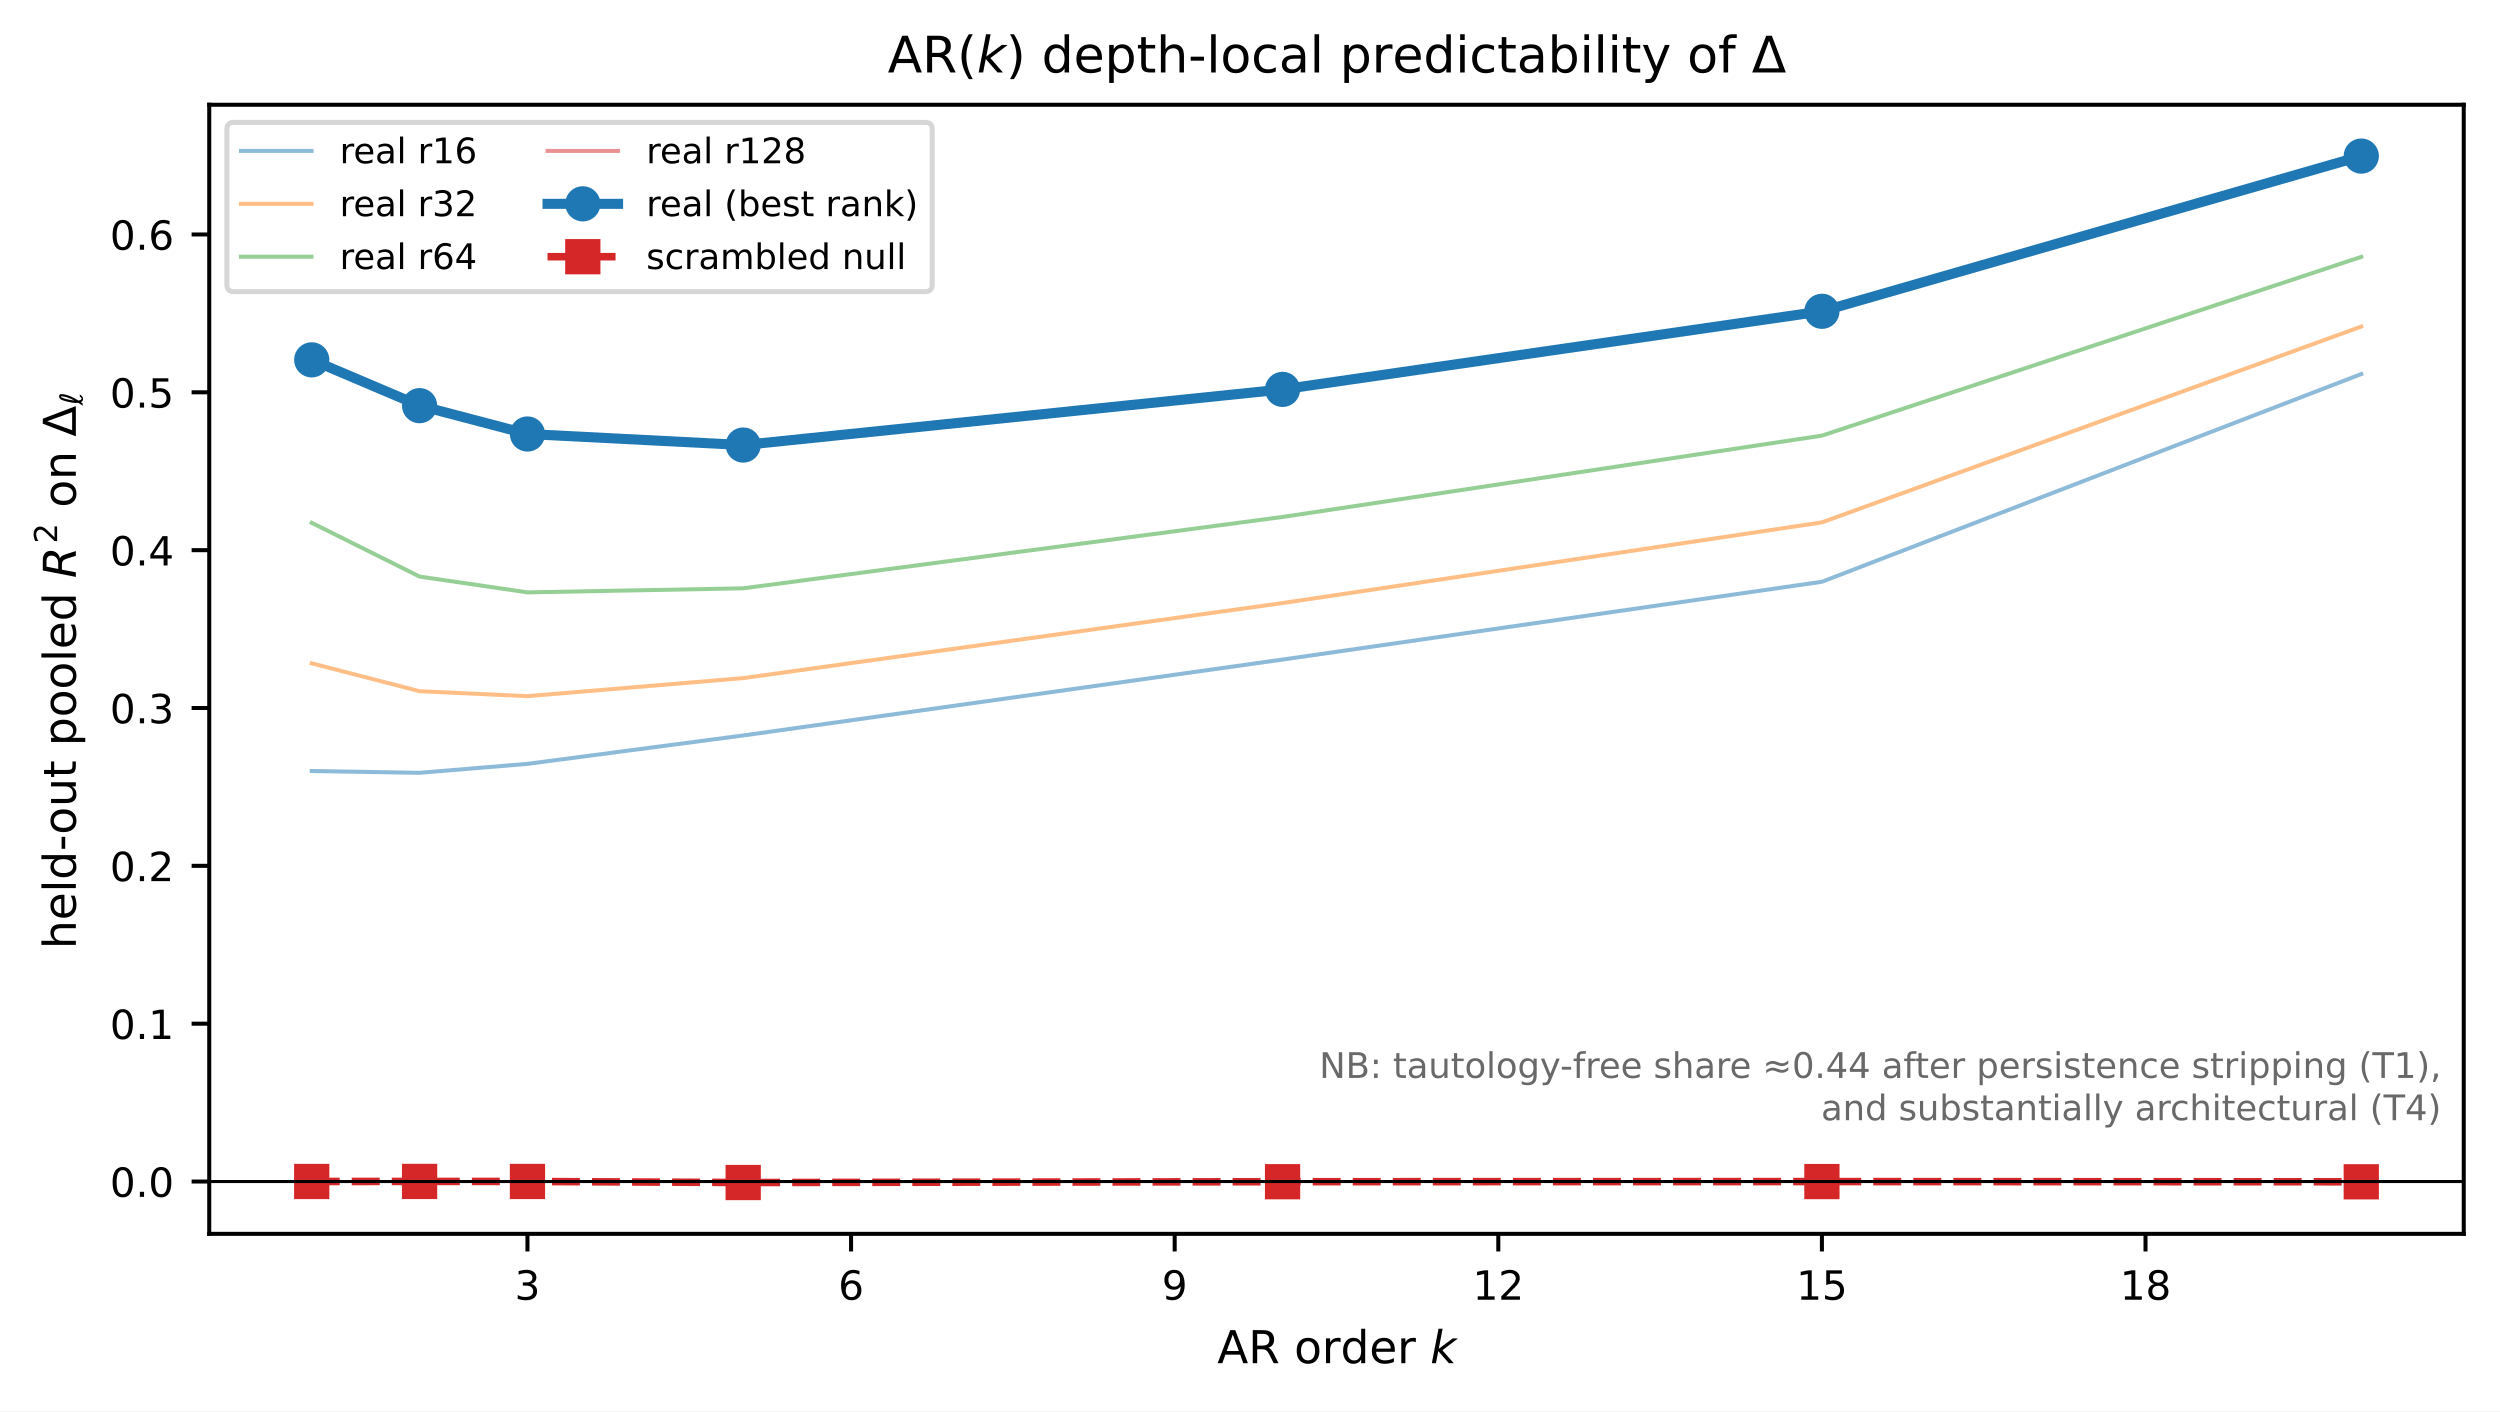
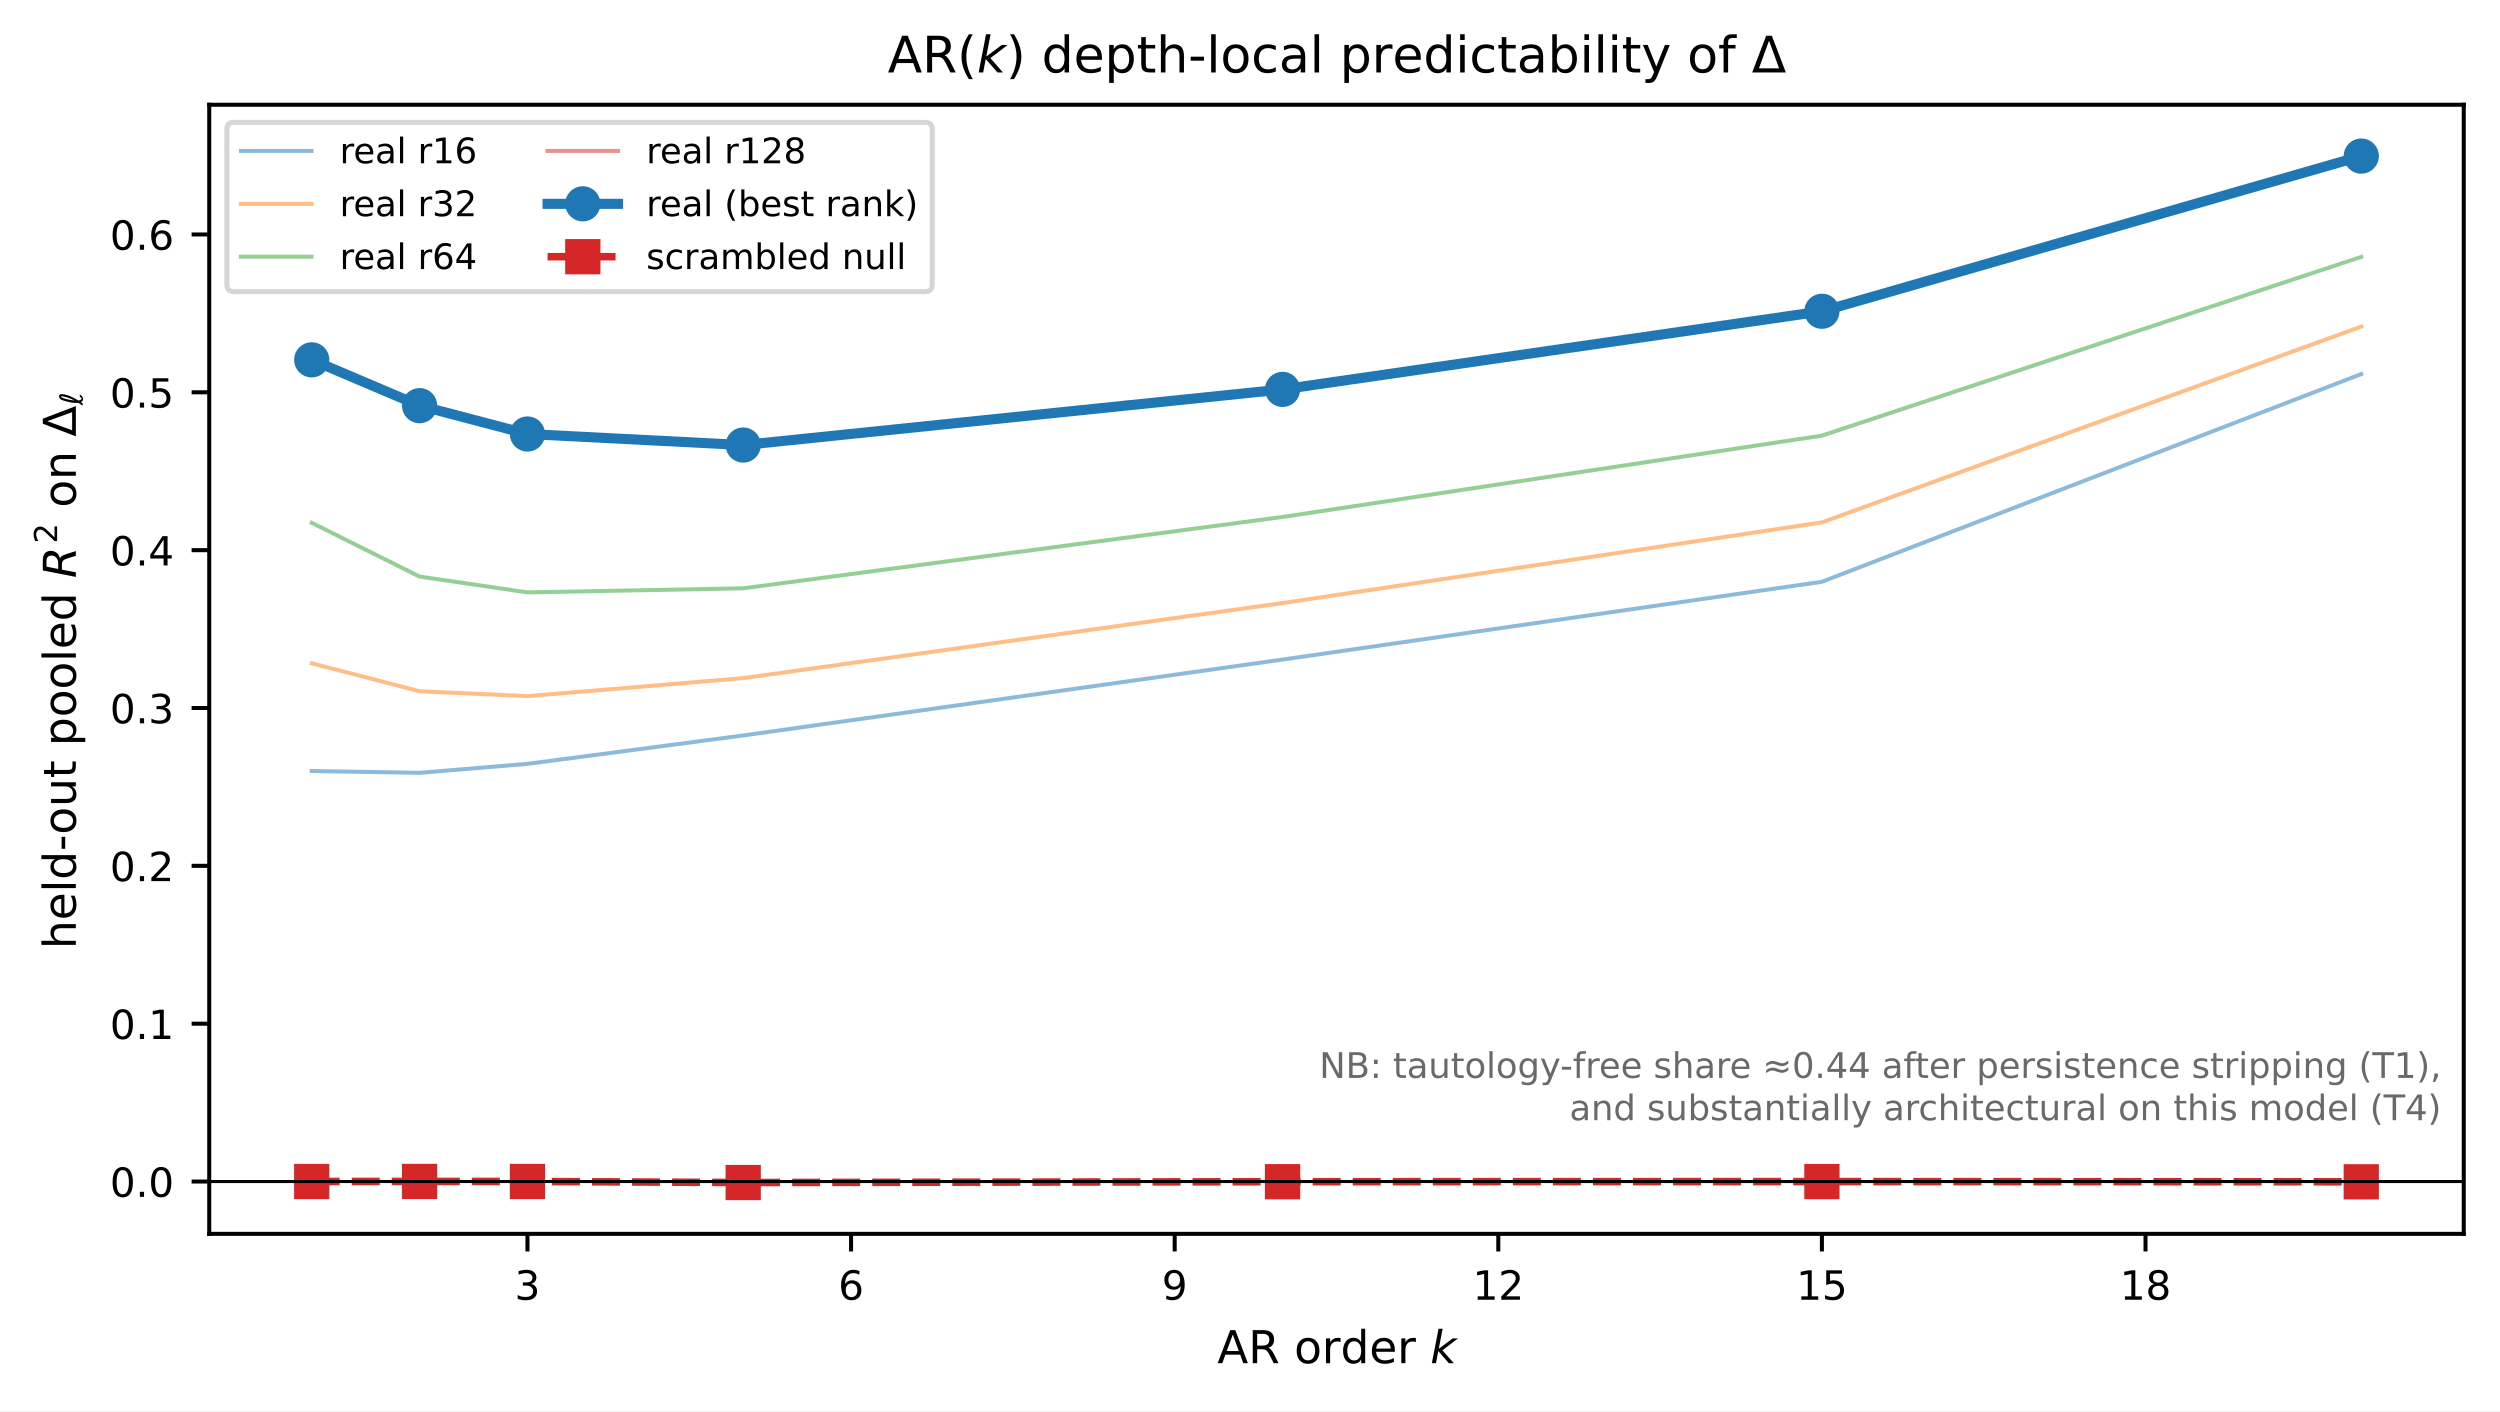
<svg xmlns="http://www.w3.org/2000/svg" xmlns:xlink="http://www.w3.org/1999/xlink" width="496.382pt" height="280.185pt" viewBox="0 0 496.382 280.185" version="1.1">
  <defs>
    <style type="text/css">*{stroke-linejoin: round; stroke-linecap: butt}</style>
  </defs>
  <g id="figure_1">
    <g id="patch_1">
      <path d="M 0 280.185  L 496.382 280.185  L 496.382 0  L 0 0  z " style="fill: #ffffff" />
    </g>
    <g id="axes_1">
      <g id="patch_2">
        <path d="M 41.545 244.983  L 489.183 244.983  L 489.183 20.8  L 41.545 20.8  z " style="fill: #ffffff" />
      </g>
      <g id="matplotlib.axis_1">
        <g id="xtick_1">
          <g id="line2d_1">
            <defs>
              <path id="m513581c044" d="M 0 0  L 0 3.5  " style="stroke: #000000; stroke-width: 0.8" />
            </defs>
            <g>
              <use xlink:href="#m513581c044" x="104.728" y="244.983" style="stroke: #000000; stroke-width: 0.8" />
            </g>
          </g>
          <g id="text_1">
            <text style="font-size: 8px; font-family: 'DejaVu Sans', 'Bitstream Vera Sans', 'Computer Modern Sans Serif', 'Lucida Grande', 'Verdana', 'Geneva', 'Lucid', 'Arial', 'Helvetica', 'Avant Garde', sans-serif; text-anchor: middle" x="104.728" y="258.061" transform="rotate(-0 104.7279 258.0615)">3</text>
          </g>
        </g>
        <g id="xtick_2">
          <g id="line2d_2">
            <g>
              <use xlink:href="#m513581c044" x="168.982" y="244.983" style="stroke: #000000; stroke-width: 0.8" />
            </g>
          </g>
          <g id="text_2">
            <text style="font-size: 8px; font-family: 'DejaVu Sans', 'Bitstream Vera Sans', 'Computer Modern Sans Serif', 'Lucida Grande', 'Verdana', 'Geneva', 'Lucid', 'Arial', 'Helvetica', 'Avant Garde', sans-serif; text-anchor: middle" x="168.982" y="258.061" transform="rotate(-0 168.9822 258.0615)">6</text>
          </g>
        </g>
        <g id="xtick_3">
          <g id="line2d_3">
            <g>
              <use xlink:href="#m513581c044" x="233.236" y="244.983" style="stroke: #000000; stroke-width: 0.8" />
            </g>
          </g>
          <g id="text_3">
            <text style="font-size: 8px; font-family: 'DejaVu Sans', 'Bitstream Vera Sans', 'Computer Modern Sans Serif', 'Lucida Grande', 'Verdana', 'Geneva', 'Lucid', 'Arial', 'Helvetica', 'Avant Garde', sans-serif; text-anchor: middle" x="233.236" y="258.061" transform="rotate(-0 233.2364 258.0615)">9</text>
          </g>
        </g>
        <g id="xtick_4">
          <g id="line2d_4">
            <g>
              <use xlink:href="#m513581c044" x="297.491" y="244.983" style="stroke: #000000; stroke-width: 0.8" />
            </g>
          </g>
          <g id="text_4">
            <text style="font-size: 8px; font-family: 'DejaVu Sans', 'Bitstream Vera Sans', 'Computer Modern Sans Serif', 'Lucida Grande', 'Verdana', 'Geneva', 'Lucid', 'Arial', 'Helvetica', 'Avant Garde', sans-serif; text-anchor: middle" x="297.491" y="258.061" transform="rotate(-0 297.4907 258.0615)">12</text>
          </g>
        </g>
        <g id="xtick_5">
          <g id="line2d_5">
            <g>
              <use xlink:href="#m513581c044" x="361.745" y="244.983" style="stroke: #000000; stroke-width: 0.8" />
            </g>
          </g>
          <g id="text_5">
            <text style="font-size: 8px; font-family: 'DejaVu Sans', 'Bitstream Vera Sans', 'Computer Modern Sans Serif', 'Lucida Grande', 'Verdana', 'Geneva', 'Lucid', 'Arial', 'Helvetica', 'Avant Garde', sans-serif; text-anchor: middle" x="361.745" y="258.061" transform="rotate(-0 361.7449 258.0615)">15</text>
          </g>
        </g>
        <g id="xtick_6">
          <g id="line2d_6">
            <g>
              <use xlink:href="#m513581c044" x="425.999" y="244.983" style="stroke: #000000; stroke-width: 0.8" />
            </g>
          </g>
          <g id="text_6">
            <text style="font-size: 8px; font-family: 'DejaVu Sans', 'Bitstream Vera Sans', 'Computer Modern Sans Serif', 'Lucida Grande', 'Verdana', 'Geneva', 'Lucid', 'Arial', 'Helvetica', 'Avant Garde', sans-serif; text-anchor: middle" x="425.999" y="258.061" transform="rotate(-0 425.9992 258.0615)">18</text>
          </g>
        </g>
        <g id="text_7">
          <g transform="translate(241.6936 270.8233)">
            <text>
              <tspan x="0" y="-0.156" style="font-size: 9px; font-family: 'DejaVu Sans'">A</tspan>
              <tspan x="6.157" y="-0.156" style="font-size: 9px; font-family: 'DejaVu Sans'">R</tspan>
              <tspan x="12.41" y="-0.156" style="font-size: 9px; font-family: 'DejaVu Sans'"> </tspan>
              <tspan x="15.271" y="-0.156" style="font-size: 9px; font-family: 'DejaVu Sans'">o</tspan>
              <tspan x="20.777" y="-0.156" style="font-size: 9px; font-family: 'DejaVu Sans'">r</tspan>
              <tspan x="24.478" y="-0.156" style="font-size: 9px; font-family: 'DejaVu Sans'">d</tspan>
              <tspan x="30.19" y="-0.156" style="font-size: 9px; font-family: 'DejaVu Sans'">e</tspan>
              <tspan x="35.728" y="-0.156" style="font-size: 9px; font-family: 'DejaVu Sans'">r</tspan>
              <tspan x="39.428" y="-0.156" style="font-size: 9px; font-family: 'DejaVu Sans'"> </tspan>
              <tspan x="42.289" y="-0.156" style="font-style: oblique; font-size: 9px; font-family: 'DejaVu Sans'">k</tspan>
            </text>
          </g>
        </g>
      </g>
      <g id="matplotlib.axis_2">
        <g id="ytick_1">
          <g id="line2d_7">
            <defs>
              <path id="m32dd1cf0d6" d="M 0 0  L -3.5 0  " style="stroke: #000000; stroke-width: 0.8" />
            </defs>
            <g>
              <use xlink:href="#m32dd1cf0d6" x="41.545" y="234.599" style="stroke: #000000; stroke-width: 0.8" />
            </g>
          </g>
          <g id="text_8">
            <text style="font-size: 8px; font-family: 'DejaVu Sans', 'Bitstream Vera Sans', 'Computer Modern Sans Serif', 'Lucida Grande', 'Verdana', 'Geneva', 'Lucid', 'Arial', 'Helvetica', 'Avant Garde', sans-serif; text-anchor: end" x="34.545" y="237.638" transform="rotate(-0 34.54461 237.6377)">0.0</text>
          </g>
        </g>
        <g id="ytick_2">
          <g id="line2d_8">
            <g>
              <use xlink:href="#m32dd1cf0d6" x="41.545" y="203.258" style="stroke: #000000; stroke-width: 0.8" />
            </g>
          </g>
          <g id="text_9">
            <text style="font-size: 8px; font-family: 'DejaVu Sans', 'Bitstream Vera Sans', 'Computer Modern Sans Serif', 'Lucida Grande', 'Verdana', 'Geneva', 'Lucid', 'Arial', 'Helvetica', 'Avant Garde', sans-serif; text-anchor: end" x="34.545" y="206.297" transform="rotate(-0 34.54461 206.2966)">0.1</text>
          </g>
        </g>
        <g id="ytick_3">
          <g id="line2d_9">
            <g>
              <use xlink:href="#m32dd1cf0d6" x="41.545" y="171.916" style="stroke: #000000; stroke-width: 0.8" />
            </g>
          </g>
          <g id="text_10">
            <text style="font-size: 8px; font-family: 'DejaVu Sans', 'Bitstream Vera Sans', 'Computer Modern Sans Serif', 'Lucida Grande', 'Verdana', 'Geneva', 'Lucid', 'Arial', 'Helvetica', 'Avant Garde', sans-serif; text-anchor: end" x="34.545" y="174.956" transform="rotate(-0 34.54461 174.9555)">0.2</text>
          </g>
        </g>
        <g id="ytick_4">
          <g id="line2d_10">
            <g>
              <use xlink:href="#m32dd1cf0d6" x="41.545" y="140.575" style="stroke: #000000; stroke-width: 0.8" />
            </g>
          </g>
          <g id="text_11">
            <text style="font-size: 8px; font-family: 'DejaVu Sans', 'Bitstream Vera Sans', 'Computer Modern Sans Serif', 'Lucida Grande', 'Verdana', 'Geneva', 'Lucid', 'Arial', 'Helvetica', 'Avant Garde', sans-serif; text-anchor: end" x="34.545" y="143.614" transform="rotate(-0 34.54461 143.6145)">0.3</text>
          </g>
        </g>
        <g id="ytick_5">
          <g id="line2d_11">
            <g>
              <use xlink:href="#m32dd1cf0d6" x="41.545" y="109.234" style="stroke: #000000; stroke-width: 0.8" />
            </g>
          </g>
          <g id="text_12">
            <text style="font-size: 8px; font-family: 'DejaVu Sans', 'Bitstream Vera Sans', 'Computer Modern Sans Serif', 'Lucida Grande', 'Verdana', 'Geneva', 'Lucid', 'Arial', 'Helvetica', 'Avant Garde', sans-serif; text-anchor: end" x="34.545" y="112.273" transform="rotate(-0 34.54461 112.2734)">0.4</text>
          </g>
        </g>
        <g id="ytick_6">
          <g id="line2d_12">
            <g>
              <use xlink:href="#m32dd1cf0d6" x="41.545" y="77.893" style="stroke: #000000; stroke-width: 0.8" />
            </g>
          </g>
          <g id="text_13">
            <text style="font-size: 8px; font-family: 'DejaVu Sans', 'Bitstream Vera Sans', 'Computer Modern Sans Serif', 'Lucida Grande', 'Verdana', 'Geneva', 'Lucid', 'Arial', 'Helvetica', 'Avant Garde', sans-serif; text-anchor: end" x="34.545" y="80.932" transform="rotate(-0 34.54461 80.93232)">0.5</text>
          </g>
        </g>
        <g id="ytick_7">
          <g id="line2d_13">
            <g>
              <use xlink:href="#m32dd1cf0d6" x="41.545" y="46.552" style="stroke: #000000; stroke-width: 0.8" />
            </g>
          </g>
          <g id="text_14">
            <text style="font-size: 8px; font-family: 'DejaVu Sans', 'Bitstream Vera Sans', 'Computer Modern Sans Serif', 'Lucida Grande', 'Verdana', 'Geneva', 'Lucid', 'Arial', 'Helvetica', 'Avant Garde', sans-serif; text-anchor: end" x="34.545" y="49.591" transform="rotate(-0 34.54461 49.59124)">0.6</text>
          </g>
        </g>
        <g id="text_15">
          <g transform="translate(15.66 188.4217) rotate(-90)">
            <text>
              <tspan x="0" y="-0.602" style="font-size: 9px; font-family: 'DejaVu Sans'">h</tspan>
              <tspan x="5.704" y="-0.602" style="font-size: 9px; font-family: 'DejaVu Sans'">e</tspan>
              <tspan x="11.241" y="-0.602" style="font-size: 9px; font-family: 'DejaVu Sans'">l</tspan>
              <tspan x="13.742" y="-0.602" style="font-size: 9px; font-family: 'DejaVu Sans'">d</tspan>
              <tspan x="19.455" y="-0.602" style="font-size: 9px; font-family: 'DejaVu Sans'">-</tspan>
              <tspan x="22.702" y="-0.602" style="font-size: 9px; font-family: 'DejaVu Sans'">o</tspan>
              <tspan x="28.208" y="-0.602" style="font-size: 9px; font-family: 'DejaVu Sans'">u</tspan>
              <tspan x="33.913" y="-0.602" style="font-size: 9px; font-family: 'DejaVu Sans'">t</tspan>
              <tspan x="37.441" y="-0.602" style="font-size: 9px; font-family: 'DejaVu Sans'"> </tspan>
              <tspan x="40.302" y="-0.602" style="font-size: 9px; font-family: 'DejaVu Sans'">p</tspan>
              <tspan x="46.015" y="-0.602" style="font-size: 9px; font-family: 'DejaVu Sans'">o</tspan>
              <tspan x="51.521" y="-0.602" style="font-size: 9px; font-family: 'DejaVu Sans'">o</tspan>
              <tspan x="57.028" y="-0.602" style="font-size: 9px; font-family: 'DejaVu Sans'">l</tspan>
              <tspan x="59.528" y="-0.602" style="font-size: 9px; font-family: 'DejaVu Sans'">e</tspan>
              <tspan x="65.065" y="-0.602" style="font-size: 9px; font-family: 'DejaVu Sans'">d</tspan>
              <tspan x="70.778" y="-0.602" style="font-size: 9px; font-family: 'DejaVu Sans'"> </tspan>
              <tspan x="84.779" y="-0.602" style="font-size: 9px; font-family: 'DejaVu Sans'"> </tspan>
              <tspan x="87.639" y="-0.602" style="font-size: 9px; font-family: 'DejaVu Sans'">o</tspan>
              <tspan x="93.146" y="-0.602" style="font-size: 9px; font-family: 'DejaVu Sans'">n</tspan>
              <tspan x="98.85" y="-0.602" style="font-size: 9px; font-family: 'DejaVu Sans'"> </tspan>
              <tspan x="101.711" y="-0.602" style="font-size: 9px; font-family: 'DejaVu Sans'">Δ</tspan>
              <tspan x="73.639" y="-0.602" style="font-style: oblique; font-size: 9px; font-family: 'DejaVu Sans'">R</tspan>
              <tspan x="80.524" y="-4.319" style="font-size: 6.3px; font-family: 'DejaVu Sans'">2</tspan>
              <tspan x="107.954" y="0.748" style="font-style: oblique; font-size: 6.3px; font-family: 'DejaVu Sans'">ℓ</tspan>
            </text>
          </g>
        </g>
      </g>
      <g id="line2d_14">
        <path d="M 61.892 153.091  L 83.31 153.444  L 104.728 151.664  L 147.564 146.027  L 254.655 130.955  L 361.745 115.513  L 468.835 74.269  " clip-path="url(#p54448f99dc)" style="fill: none; stroke: #1f77b4; stroke-opacity: 0.5; stroke-width: 0.8; stroke-linecap: square" />
      </g>
      <g id="line2d_15">
        <path d="M 61.892 131.708  L 83.31 137.243  L 104.728 138.224  L 147.564 134.639  L 254.655 119.737  L 361.745 103.722  L 468.835 64.841  " clip-path="url(#p54448f99dc)" style="fill: none; stroke: #ff7f0e; stroke-opacity: 0.5; stroke-width: 0.8; stroke-linecap: square" />
      </g>
      <g id="line2d_16">
        <path d="M 61.892 103.808  L 83.31 114.483  L 104.728 117.618  L 147.564 116.812  L 254.655 102.644  L 361.745 86.496  L 468.835 51.001  " clip-path="url(#p54448f99dc)" style="fill: none; stroke: #2ca02c; stroke-opacity: 0.5; stroke-width: 0.8; stroke-linecap: square" />
      </g>
      <g id="line2d_17">
        <path d="M 61.892 71.448  L 83.31 80.544  L 104.728 86.172  L 147.564 88.365  L 254.655 77.314  L 361.745 61.807  L 468.835 30.99  " clip-path="url(#p54448f99dc)" style="fill: none; stroke: #d62728; stroke-opacity: 0.5; stroke-width: 0.8; stroke-linecap: square" />
      </g>
      <g id="line2d_18">
        <path d="M 61.892 71.448  L 83.31 80.544  L 104.728 86.172  L 147.564 88.365  L 254.655 77.314  L 361.745 61.807  L 468.835 30.99  " clip-path="url(#p54448f99dc)" style="fill: none; stroke: #1f77b4; stroke-width: 2; stroke-linecap: square" />
        <defs>
          <path id="m7bdcd54610" d="M 0 3  C 0.796 3 1.559 2.684 2.121 2.121  C 2.684 1.559 3 0.796 3 0  C 3 -0.796 2.684 -1.559 2.121 -2.121  C 1.559 -2.684 0.796 -3 0 -3  C -0.796 -3 -1.559 -2.684 -2.121 -2.121  C -2.684 -1.559 -3 -0.796 -3 0  C -3 0.796 -2.684 1.559 -2.121 2.121  C -1.559 2.684 -0.796 3 0 3  z " style="stroke: #1f77b4" />
        </defs>
        <g clip-path="url(#p54448f99dc)">
          <use xlink:href="#m7bdcd54610" x="61.892" y="71.448" style="fill: #1f77b4; stroke: #1f77b4" />
          <use xlink:href="#m7bdcd54610" x="83.31" y="80.544" style="fill: #1f77b4; stroke: #1f77b4" />
          <use xlink:href="#m7bdcd54610" x="104.728" y="86.172" style="fill: #1f77b4; stroke: #1f77b4" />
          <use xlink:href="#m7bdcd54610" x="147.564" y="88.365" style="fill: #1f77b4; stroke: #1f77b4" />
          <use xlink:href="#m7bdcd54610" x="254.655" y="77.314" style="fill: #1f77b4; stroke: #1f77b4" />
          <use xlink:href="#m7bdcd54610" x="361.745" y="61.807" style="fill: #1f77b4; stroke: #1f77b4" />
          <use xlink:href="#m7bdcd54610" x="468.835" y="30.99" style="fill: #1f77b4; stroke: #1f77b4" />
        </g>
      </g>
      <g id="line2d_19">
        <path d="M 61.892 234.587  L 83.31 234.577  L 104.728 234.583  L 147.564 234.793  L 254.655 234.631  L 361.745 234.605  L 468.835 234.651  " clip-path="url(#p54448f99dc)" style="fill: none; stroke-dasharray: 5.55,2.4; stroke-dashoffset: 0; stroke: #d62728; stroke-width: 1.5" />
        <defs>
          <path id="md65f965ce0" d="M -3 3  L 3 3  L 3 -3  L -3 -3  z " style="stroke: #d62728; stroke-linejoin: miter" />
        </defs>
        <g clip-path="url(#p54448f99dc)">
          <use xlink:href="#md65f965ce0" x="61.892" y="234.587" style="fill: #d62728; stroke: #d62728; stroke-linejoin: miter" />
          <use xlink:href="#md65f965ce0" x="83.31" y="234.577" style="fill: #d62728; stroke: #d62728; stroke-linejoin: miter" />
          <use xlink:href="#md65f965ce0" x="104.728" y="234.583" style="fill: #d62728; stroke: #d62728; stroke-linejoin: miter" />
          <use xlink:href="#md65f965ce0" x="147.564" y="234.793" style="fill: #d62728; stroke: #d62728; stroke-linejoin: miter" />
          <use xlink:href="#md65f965ce0" x="254.655" y="234.631" style="fill: #d62728; stroke: #d62728; stroke-linejoin: miter" />
          <use xlink:href="#md65f965ce0" x="361.745" y="234.605" style="fill: #d62728; stroke: #d62728; stroke-linejoin: miter" />
          <use xlink:href="#md65f965ce0" x="468.835" y="234.651" style="fill: #d62728; stroke: #d62728; stroke-linejoin: miter" />
        </g>
      </g>
      <g id="line2d_20">
        <path d="M 41.545 234.599  L 489.183 234.599  " clip-path="url(#p54448f99dc)" style="fill: none; stroke: #000000; stroke-width: 0.6; stroke-linecap: square" />
      </g>
      <g id="patch_3">
        <path d="M 41.545 244.983  L 41.545 20.8  " style="fill: none; stroke: #000000; stroke-width: 0.8; stroke-linejoin: miter; stroke-linecap: square" />
      </g>
      <g id="patch_4">
        <path d="M 489.183 244.983  L 489.183 20.8  " style="fill: none; stroke: #000000; stroke-width: 0.8; stroke-linejoin: miter; stroke-linecap: square" />
      </g>
      <g id="patch_5">
        <path d="M 41.545 244.983  L 489.183 244.983  " style="fill: none; stroke: #000000; stroke-width: 0.8; stroke-linejoin: miter; stroke-linecap: square" />
      </g>
      <g id="patch_6">
        <path d="M 41.545 20.8  L 489.183 20.8  " style="fill: none; stroke: #000000; stroke-width: 0.8; stroke-linejoin: miter; stroke-linecap: square" />
      </g>
      <g id="text_16">
        <g id="patch_7">
          <path d="M 261.951 226.557  L 484.706 226.557  Q 486.456 226.557 486.456 224.807  L 486.456 208.003  Q 486.456 206.253 484.706 206.253  L 261.951 206.253  Q 260.201 206.253 260.201 208.003  L 260.201 224.807  Q 260.201 226.557 261.951 226.557  z " style="fill: #ffffff; opacity: 0.75" />
        </g>
        <text style="font-size: 7px; font-family: 'DejaVu Sans', 'Bitstream Vera Sans', 'Computer Modern Sans Serif', 'Lucida Grande', 'Verdana', 'Geneva', 'Lucid', 'Arial', 'Helvetica', 'Avant Garde', sans-serif; fill: #696969" transform="translate(261.9508 214.0226)">NB: tautology-free share ≈0.44 after persistence stripping (T1),</text>
-         <text style="font-size: 7px; font-family: 'DejaVu Sans', 'Bitstream Vera Sans', 'Computer Modern Sans Serif', 'Lucida Grande', 'Verdana', 'Geneva', 'Lucid', 'Arial', 'Helvetica', 'Avant Garde', sans-serif; fill: #696969" transform="translate(361.5805 222.4245)">and substantially architectural (T4)</text>
+         <text style="font-size: 7px; font-family: 'DejaVu Sans', 'Bitstream Vera Sans', 'Computer Modern Sans Serif', 'Lucida Grande', 'Verdana', 'Geneva', 'Lucid', 'Arial', 'Helvetica', 'Avant Garde', sans-serif; fill: #696969" transform="translate(311.618 222.4245)">and substantially architectural on this model (T4)</text>
      </g>
      <g id="text_17">
        <g transform="translate(176.2636 14.8)">
          <text>
            <tspan x="0" y="-0.406" style="font-size: 10px; font-family: 'DejaVu Sans'">A</tspan>
            <tspan x="6.841" y="-0.406" style="font-size: 10px; font-family: 'DejaVu Sans'">R</tspan>
            <tspan x="13.789" y="-0.406" style="font-size: 10px; font-family: 'DejaVu Sans'">(</tspan>
            <tspan x="23.481" y="-0.406" style="font-size: 10px; font-family: 'DejaVu Sans'">)</tspan>
            <tspan x="27.383" y="-0.406" style="font-size: 10px; font-family: 'DejaVu Sans'"> </tspan>
            <tspan x="30.562" y="-0.406" style="font-size: 10px; font-family: 'DejaVu Sans'">d</tspan>
            <tspan x="36.909" y="-0.406" style="font-size: 10px; font-family: 'DejaVu Sans'">e</tspan>
            <tspan x="43.062" y="-0.406" style="font-size: 10px; font-family: 'DejaVu Sans'">p</tspan>
            <tspan x="49.409" y="-0.406" style="font-size: 10px; font-family: 'DejaVu Sans'">t</tspan>
            <tspan x="53.33" y="-0.406" style="font-size: 10px; font-family: 'DejaVu Sans'">h</tspan>
            <tspan x="59.668" y="-0.406" style="font-size: 10px; font-family: 'DejaVu Sans'">-</tspan>
            <tspan x="63.276" y="-0.406" style="font-size: 10px; font-family: 'DejaVu Sans'">l</tspan>
            <tspan x="66.055" y="-0.406" style="font-size: 10px; font-family: 'DejaVu Sans'">o</tspan>
            <tspan x="72.173" y="-0.406" style="font-size: 10px; font-family: 'DejaVu Sans'">c</tspan>
            <tspan x="77.671" y="-0.406" style="font-size: 10px; font-family: 'DejaVu Sans'">a</tspan>
            <tspan x="83.799" y="-0.406" style="font-size: 10px; font-family: 'DejaVu Sans'">l</tspan>
            <tspan x="86.577" y="-0.406" style="font-size: 10px; font-family: 'DejaVu Sans'"> </tspan>
            <tspan x="89.756" y="-0.406" style="font-size: 10px; font-family: 'DejaVu Sans'">p</tspan>
            <tspan x="96.104" y="-0.406" style="font-size: 10px; font-family: 'DejaVu Sans'">r</tspan>
            <tspan x="100.215" y="-0.406" style="font-size: 10px; font-family: 'DejaVu Sans'">e</tspan>
            <tspan x="106.367" y="-0.406" style="font-size: 10px; font-family: 'DejaVu Sans'">d</tspan>
            <tspan x="112.715" y="-0.406" style="font-size: 10px; font-family: 'DejaVu Sans'">i</tspan>
            <tspan x="115.493" y="-0.406" style="font-size: 10px; font-family: 'DejaVu Sans'">c</tspan>
            <tspan x="120.991" y="-0.406" style="font-size: 10px; font-family: 'DejaVu Sans'">t</tspan>
            <tspan x="124.912" y="-0.406" style="font-size: 10px; font-family: 'DejaVu Sans'">a</tspan>
            <tspan x="131.04" y="-0.406" style="font-size: 10px; font-family: 'DejaVu Sans'">b</tspan>
            <tspan x="137.388" y="-0.406" style="font-size: 10px; font-family: 'DejaVu Sans'">i</tspan>
            <tspan x="140.166" y="-0.406" style="font-size: 10px; font-family: 'DejaVu Sans'">l</tspan>
            <tspan x="142.944" y="-0.406" style="font-size: 10px; font-family: 'DejaVu Sans'">i</tspan>
            <tspan x="145.723" y="-0.406" style="font-size: 10px; font-family: 'DejaVu Sans'">t</tspan>
            <tspan x="149.644" y="-0.406" style="font-size: 10px; font-family: 'DejaVu Sans'">y</tspan>
            <tspan x="155.562" y="-0.406" style="font-size: 10px; font-family: 'DejaVu Sans'"> </tspan>
            <tspan x="158.74" y="-0.406" style="font-size: 10px; font-family: 'DejaVu Sans'">o</tspan>
            <tspan x="164.858" y="-0.406" style="font-size: 10px; font-family: 'DejaVu Sans'">f</tspan>
            <tspan x="168.379" y="-0.406" style="font-size: 10px; font-family: 'DejaVu Sans'"> </tspan>
            <tspan x="171.558" y="-0.406" style="font-size: 10px; font-family: 'DejaVu Sans'">Δ</tspan>
            <tspan x="17.69" y="-0.406" style="font-style: oblique; font-size: 10px; font-family: 'DejaVu Sans'">k</tspan>
          </text>
        </g>
      </g>
      <g id="legend_1">
        <g id="patch_8">
          <path d="M 46.445 57.902  L 183.695 57.902  Q 185.095 57.902 185.095 56.502  L 185.095 25.7  Q 185.095 24.3 183.695 24.3  L 46.445 24.3  Q 45.045 24.3 45.045 25.7  L 45.045 56.502  Q 45.045 57.902 46.445 57.902  z " style="fill: #ffffff; opacity: 0.8; stroke: #cccccc; stroke-linejoin: miter" />
        </g>
        <g id="line2d_21">
          <path d="M 47.845 29.969  L 54.845 29.969  L 61.845 29.969  " style="fill: none; stroke: #1f77b4; stroke-opacity: 0.5; stroke-width: 0.8; stroke-linecap: square" />
        </g>
        <g id="text_18">
          <text style="font-size: 7px; font-family: 'DejaVu Sans', 'Bitstream Vera Sans', 'Computer Modern Sans Serif', 'Lucida Grande', 'Verdana', 'Geneva', 'Lucid', 'Arial', 'Helvetica', 'Avant Garde', sans-serif; text-anchor: start" x="67.445" y="32.419" transform="rotate(-0 67.44461 32.41891)">real r16</text>
        </g>
        <g id="line2d_22">
          <path d="M 47.845 40.469  L 54.845 40.469  L 61.845 40.469  " style="fill: none; stroke: #ff7f0e; stroke-opacity: 0.5; stroke-width: 0.8; stroke-linecap: square" />
        </g>
        <g id="text_19">
          <text style="font-size: 7px; font-family: 'DejaVu Sans', 'Bitstream Vera Sans', 'Computer Modern Sans Serif', 'Lucida Grande', 'Verdana', 'Geneva', 'Lucid', 'Arial', 'Helvetica', 'Avant Garde', sans-serif; text-anchor: start" x="67.445" y="42.919" transform="rotate(-0 67.44461 42.91945)">real r32</text>
        </g>
        <g id="line2d_23">
          <path d="M 47.845 50.97  L 54.845 50.97  L 61.845 50.97  " style="fill: none; stroke: #2ca02c; stroke-opacity: 0.5; stroke-width: 0.8; stroke-linecap: square" />
        </g>
        <g id="text_20">
          <text style="font-size: 7px; font-family: 'DejaVu Sans', 'Bitstream Vera Sans', 'Computer Modern Sans Serif', 'Lucida Grande', 'Verdana', 'Geneva', 'Lucid', 'Arial', 'Helvetica', 'Avant Garde', sans-serif; text-anchor: start" x="67.445" y="53.42" transform="rotate(-0 67.44461 53.42)">real r64</text>
        </g>
        <g id="line2d_24">
          <path d="M 108.719 29.969  L 115.719 29.969  L 122.719 29.969  " style="fill: none; stroke: #d62728; stroke-opacity: 0.5; stroke-width: 0.8; stroke-linecap: square" />
        </g>
        <g id="text_21">
          <text style="font-size: 7px; font-family: 'DejaVu Sans', 'Bitstream Vera Sans', 'Computer Modern Sans Serif', 'Lucida Grande', 'Verdana', 'Geneva', 'Lucid', 'Arial', 'Helvetica', 'Avant Garde', sans-serif; text-anchor: start" x="128.319" y="32.419" transform="rotate(-0 128.3195 32.41891)">real r128</text>
        </g>
        <g id="line2d_25">
          <path d="M 108.719 40.469  L 115.719 40.469  L 122.719 40.469  " style="fill: none; stroke: #1f77b4; stroke-width: 2; stroke-linecap: square" />
          <g>
            <use xlink:href="#m7bdcd54610" x="115.719" y="40.469" style="fill: #1f77b4; stroke: #1f77b4" />
          </g>
        </g>
        <g id="text_22">
          <text style="font-size: 7px; font-family: 'DejaVu Sans', 'Bitstream Vera Sans', 'Computer Modern Sans Serif', 'Lucida Grande', 'Verdana', 'Geneva', 'Lucid', 'Arial', 'Helvetica', 'Avant Garde', sans-serif; text-anchor: start" x="128.319" y="42.919" transform="rotate(-0 128.3195 42.91945)">real (best rank)</text>
        </g>
        <g id="line2d_26">
          <path d="M 108.719 50.97  L 115.719 50.97  L 122.719 50.97  " style="fill: none; stroke-dasharray: 5.55,2.4; stroke-dashoffset: 0; stroke: #d62728; stroke-width: 1.5" />
          <g>
            <use xlink:href="#md65f965ce0" x="115.719" y="50.97" style="fill: #d62728; stroke: #d62728; stroke-linejoin: miter" />
          </g>
        </g>
        <g id="text_23">
          <text style="font-size: 7px; font-family: 'DejaVu Sans', 'Bitstream Vera Sans', 'Computer Modern Sans Serif', 'Lucida Grande', 'Verdana', 'Geneva', 'Lucid', 'Arial', 'Helvetica', 'Avant Garde', sans-serif; text-anchor: start" x="128.319" y="53.42" transform="rotate(-0 128.3195 53.42)">scrambled null</text>
        </g>
      </g>
    </g>
  </g>
  <defs>
    <clipPath id="p54448f99dc">
      <rect x="41.545" y="20.8" width="447.638" height="224.183" />
    </clipPath>
  </defs>
</svg>
